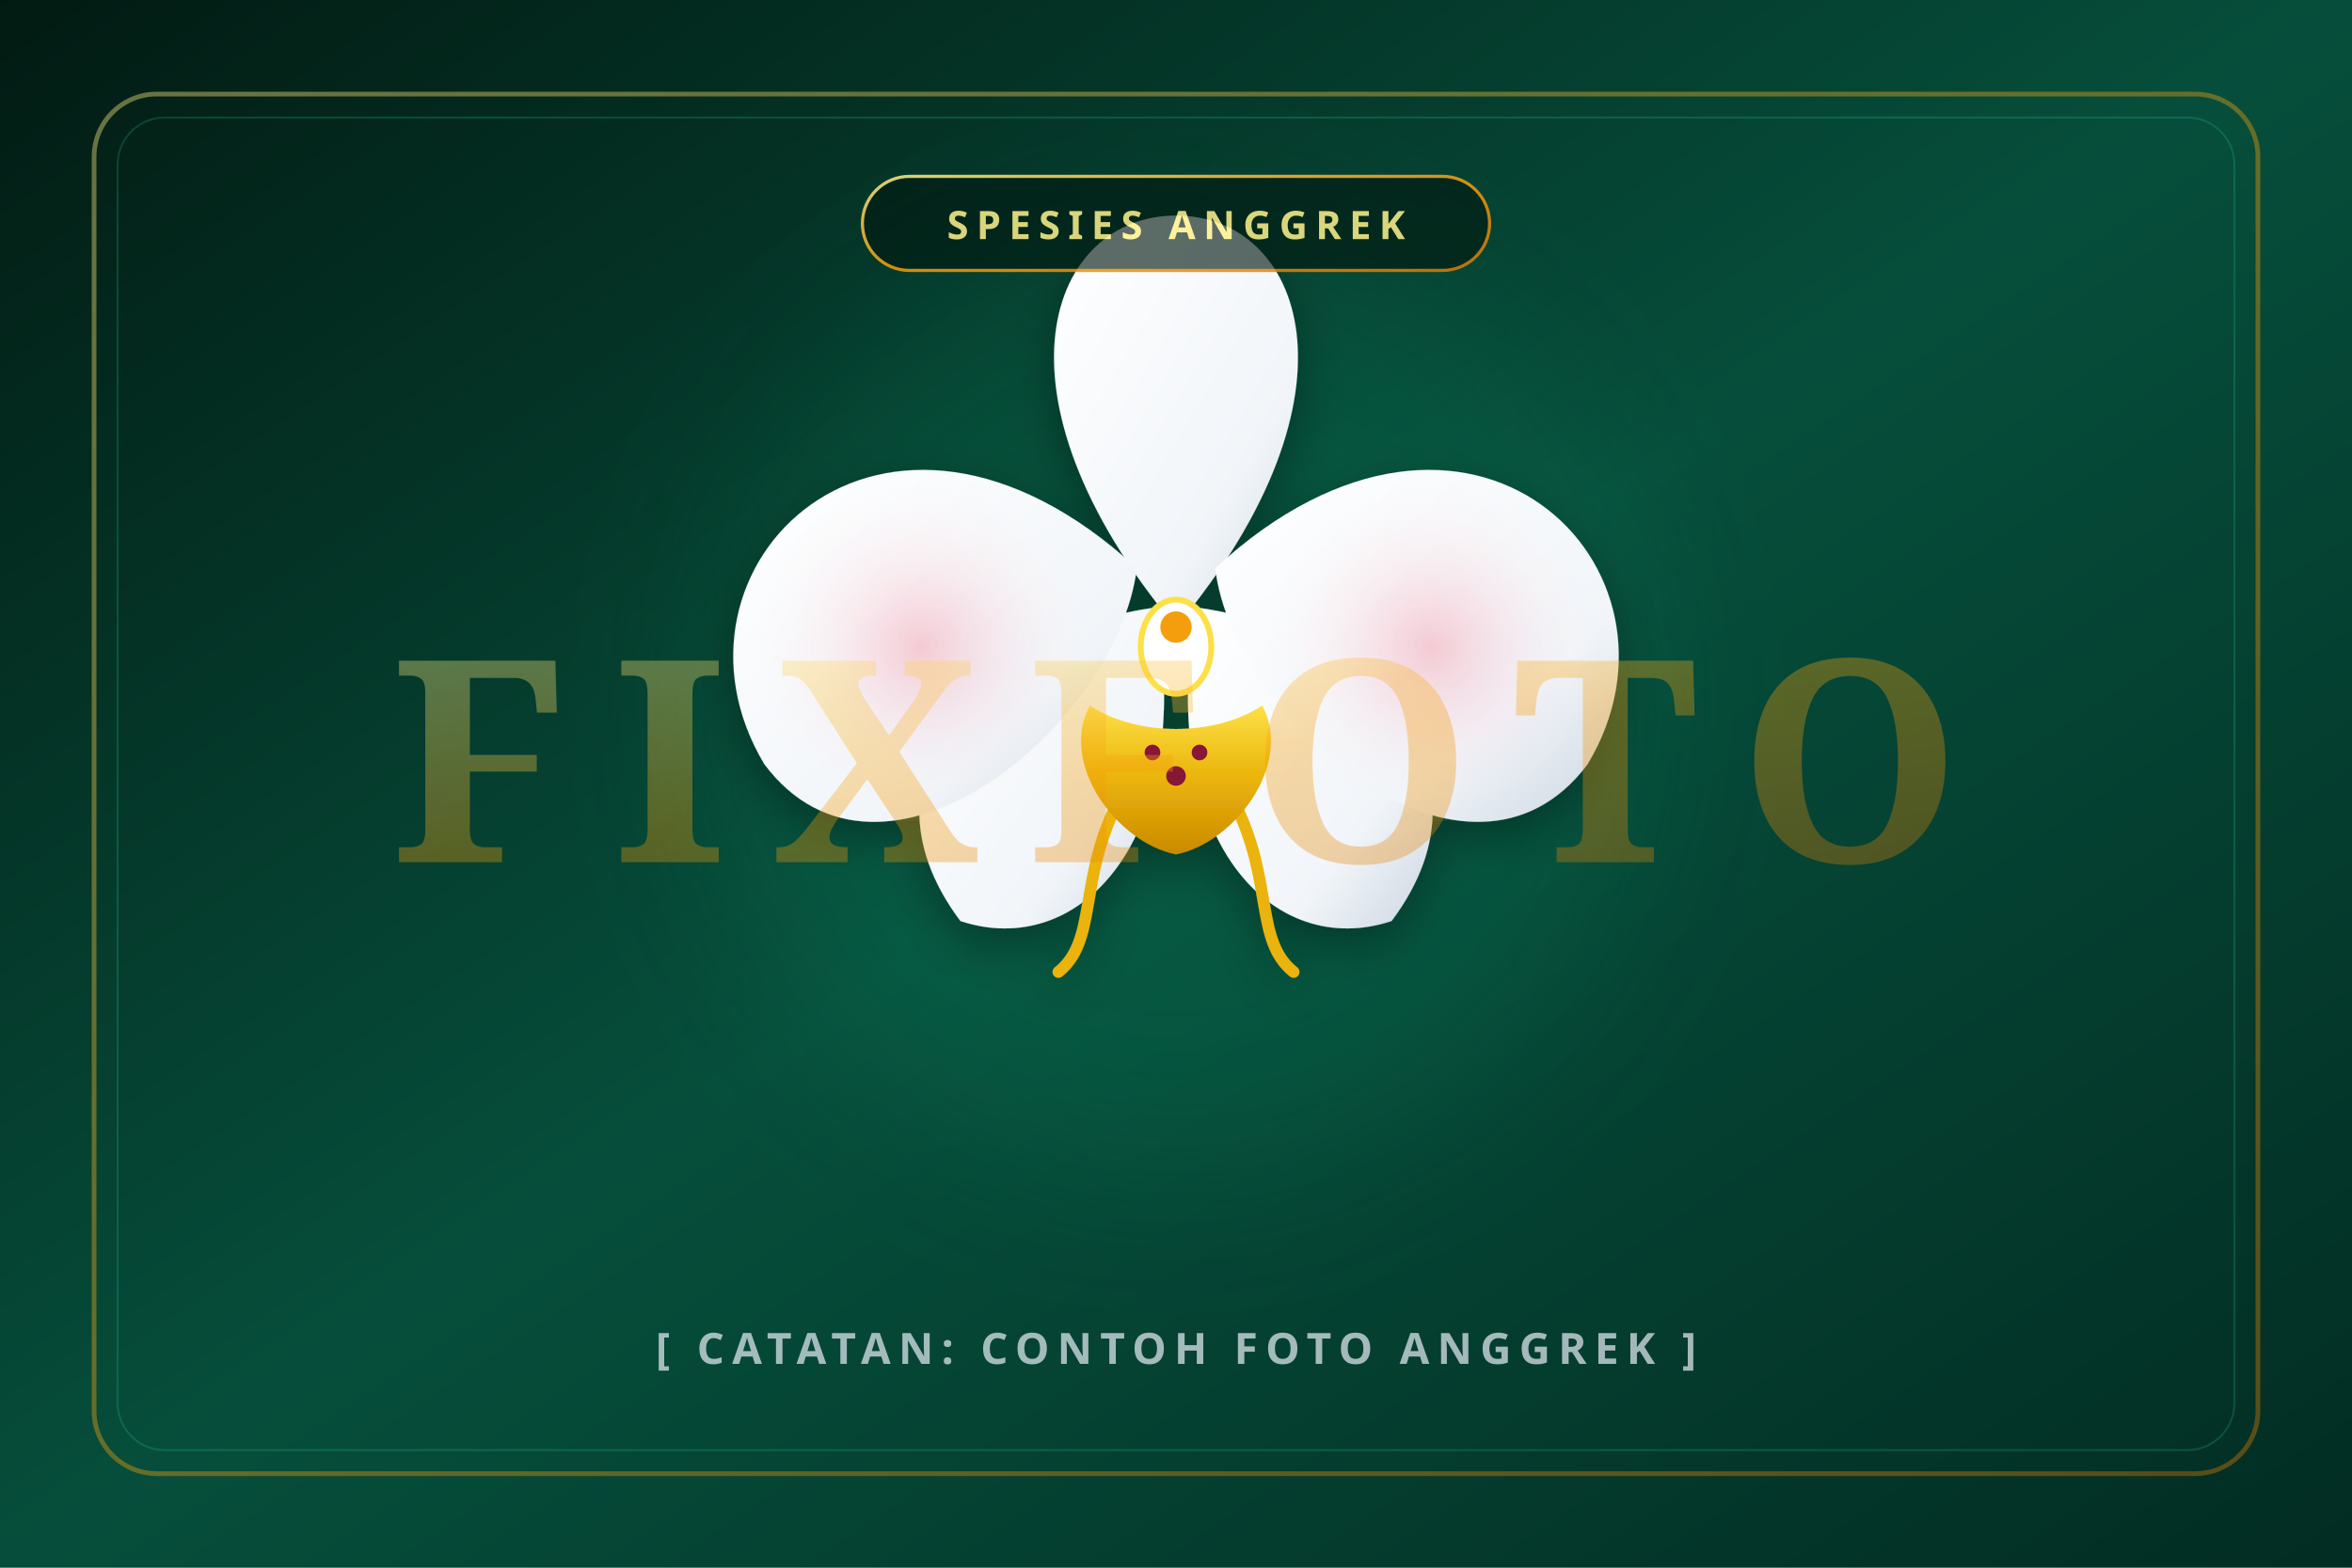
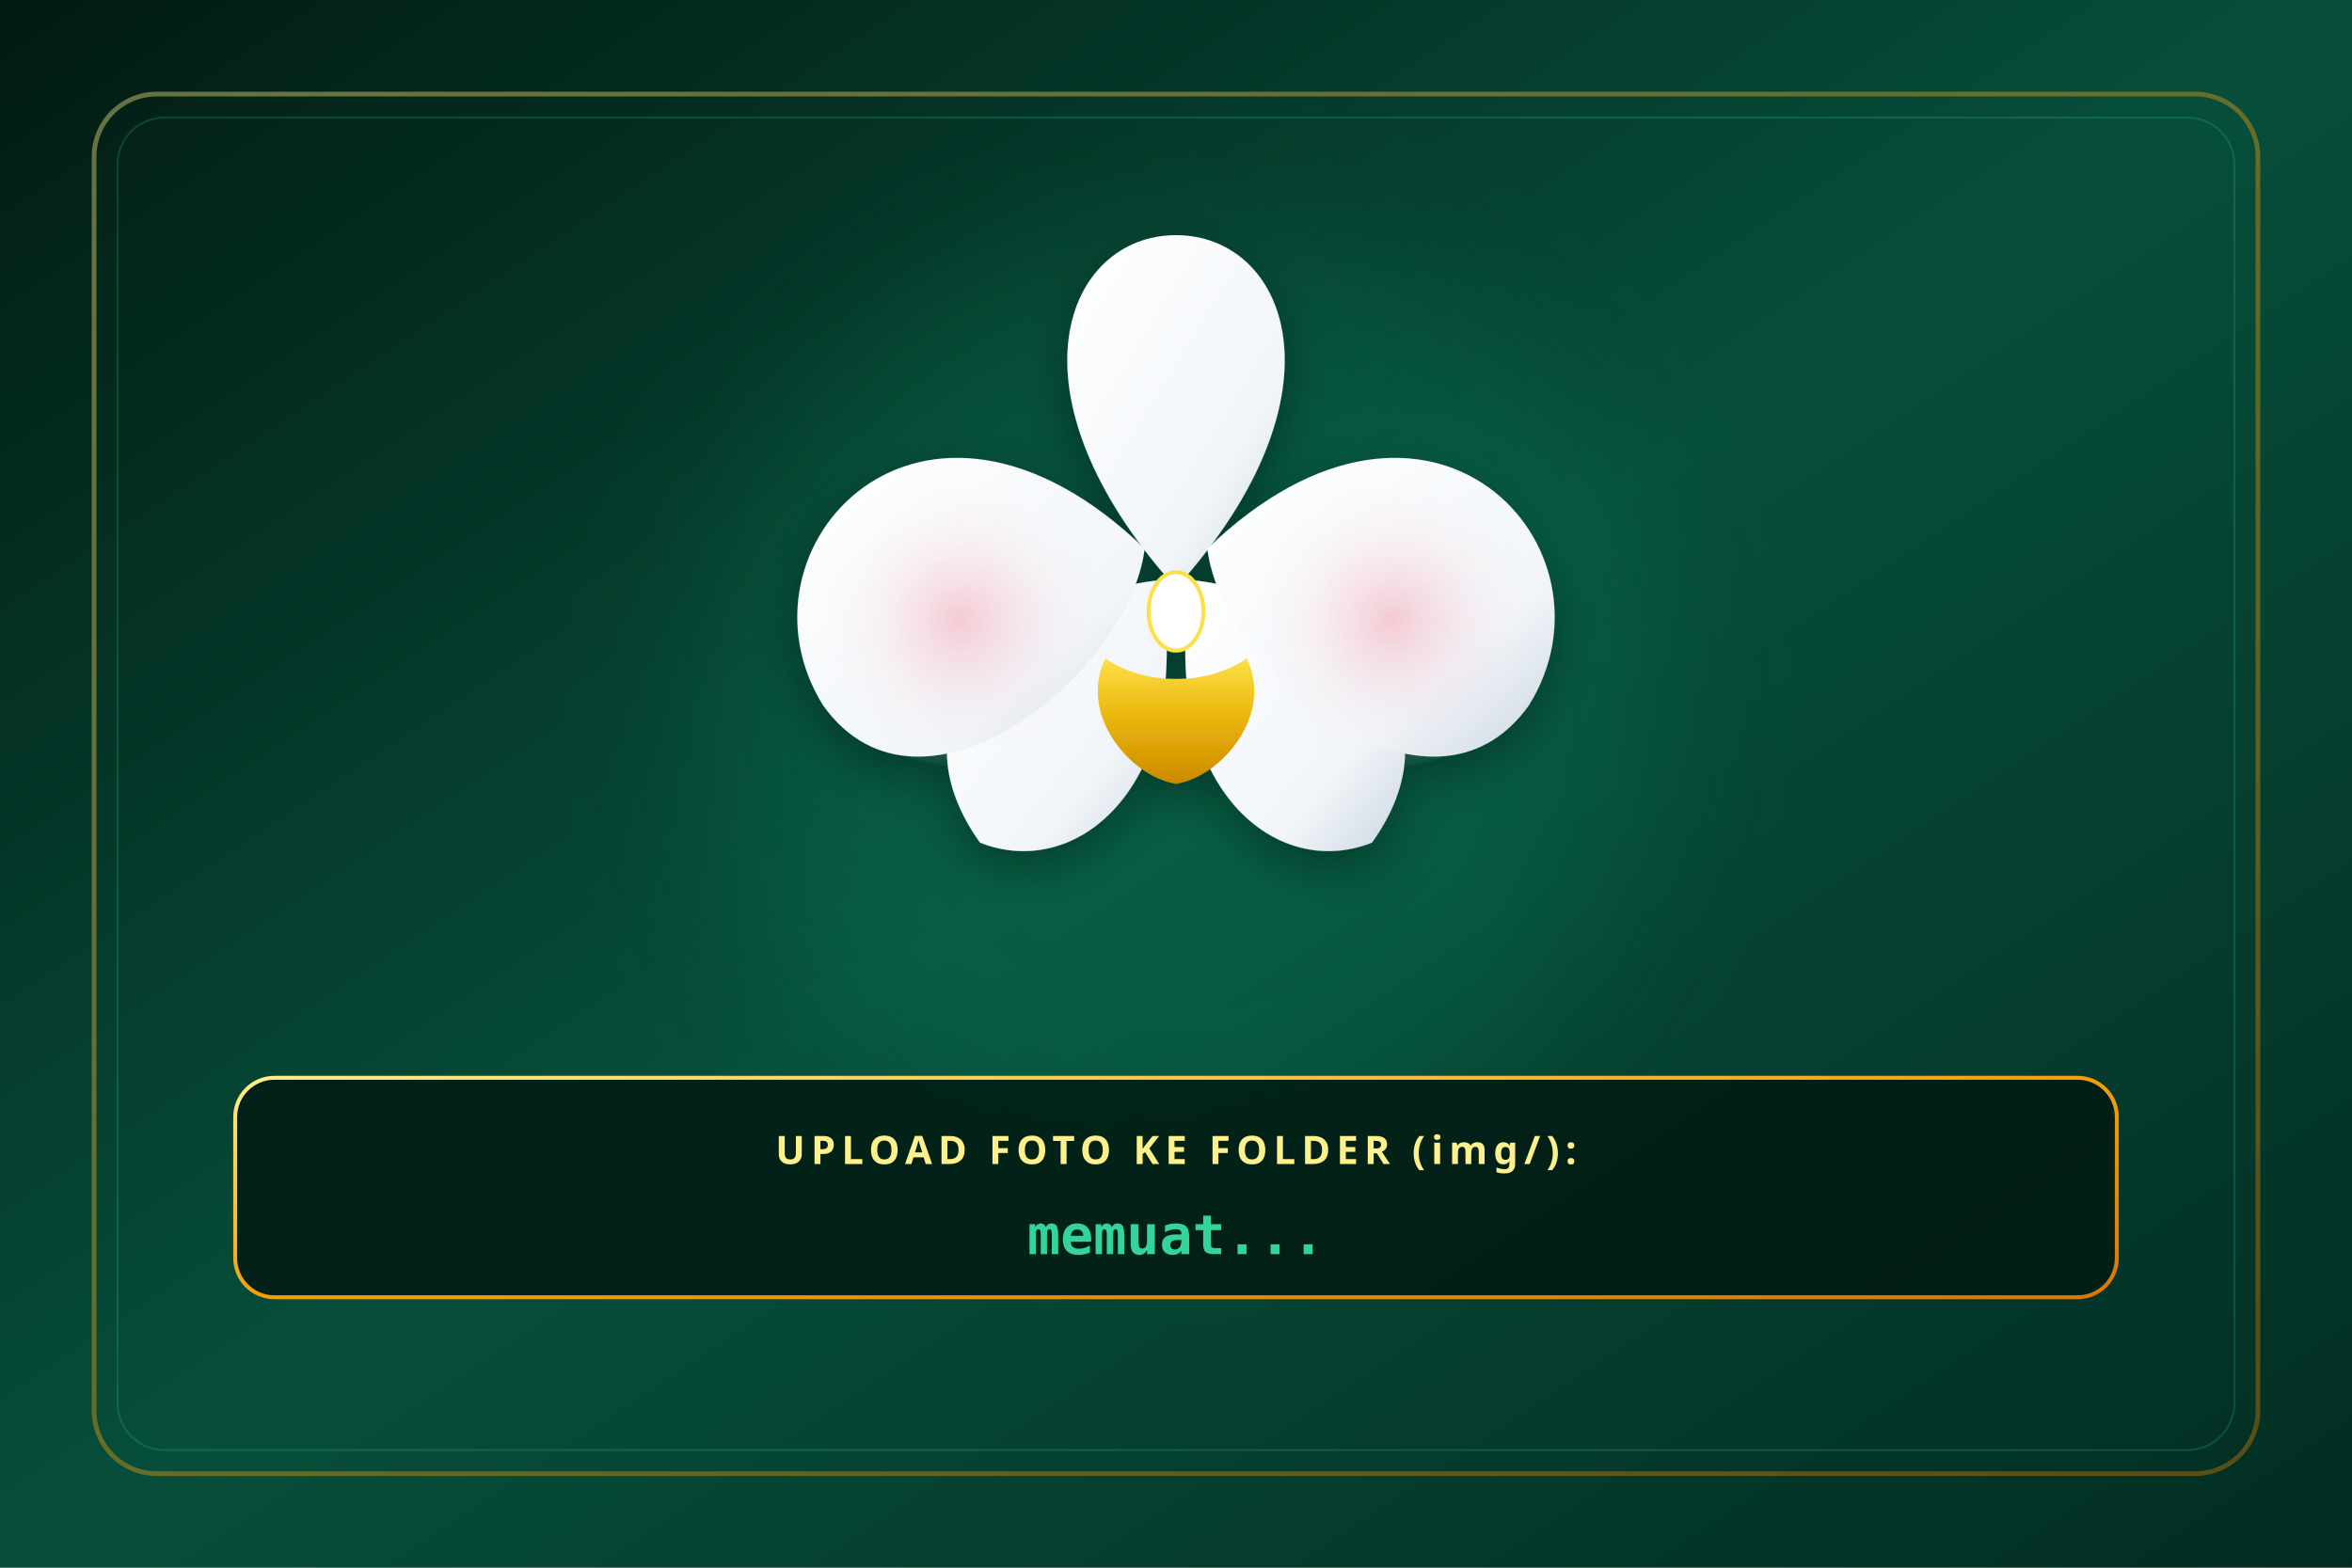
<svg xmlns="http://www.w3.org/2000/svg" viewBox="0 0 600 400" width="100%" height="100%">
  <defs>
    <linearGradient id="bgGrad" x1="0%" y1="0%" x2="100%" y2="100%">
      <stop offset="0%" stop-color="#021a12" />
      <stop offset="50%" stop-color="#064e3b" />
      <stop offset="100%" stop-color="#022c22" />
    </linearGradient>
    <linearGradient id="whitePetal" x1="0%" y1="0%" x2="100%" y2="100%">
      <stop offset="0%" stop-color="#ffffff" />
      <stop offset="70%" stop-color="#f1f5f9" />
      <stop offset="100%" stop-color="#cbd5e1" />
    </linearGradient>
    <radialGradient id="pinkCenter" cx="50%" cy="50%" r="50%">
      <stop offset="0%" stop-color="#f43f5e" stop-opacity="0.25" />
      <stop offset="100%" stop-color="#ffffff" stop-opacity="0" />
    </radialGradient>
    <linearGradient id="goldFont" x1="0%" y1="0%" x2="100%" y2="100%">
      <stop offset="0%" stop-color="#fef08a" />
      <stop offset="50%" stop-color="#f59e0b" />
      <stop offset="100%" stop-color="#d97706" />
    </linearGradient>
    <linearGradient id="lipGrad" x1="0%" y1="0%" x2="0%" y2="100%">
      <stop offset="0%" stop-color="#fde047" />
      <stop offset="50%" stop-color="#eab308" />
      <stop offset="100%" stop-color="#ca8a04" />
    </linearGradient>
    <filter id="shadow" x="-20%" y="-20%" width="140%" height="140%">
      <feDropShadow dx="0" dy="4" stdDeviation="6" flood-color="#000000" flood-opacity="0.35" />
    </filter>
  </defs>
  <rect width="600" height="400" fill="url(#bgGrad)" />
  <rect x="24" y="24" width="552" height="352" rx="16" fill="none" stroke="url(#goldFont)" stroke-width="1.2" opacity="0.4" />
  <rect x="30" y="30" width="540" height="340" rx="12" fill="none" stroke="#34d399" stroke-width="0.5" opacity="0.2" />
-   <circle cx="300" cy="180" r="120" fill="#10b981" opacity="0.12" filter="blur(20px)" />
-   <g id="phalaenopsisOrchid" transform="translate(300, 170)" filter="url(#shadow)">
-     <path d="M 0,-115 C 32,-115 50,-70 0,-10 C -50,-70 -32,-115 0,-115 Z" fill="url(#whitePetal)" />
-     <path d="M -5,-15 C -45,-10 -85,25 -55,65 C -25,75 5,45 -5,-15 Z" fill="url(#whitePetal)" />
-     <path d="M 5,-15 C 45,-10 85,25 55,65 C 25,75 -5,45 5,-15 Z" fill="url(#whitePetal)" />
-     <path d="M -10,-25 C -75,-85 -135,-25 -105,25 C -75,65 -15,15 -10,-25 Z" fill="url(#whitePetal)" />
-     <circle cx="-65" cy="-5" r="45" fill="url(#pinkCenter)" />
-     <path d="M 10,-25 C 75,-85 135,-25 105,25 C 75,65 15,15 10,-25 Z" fill="url(#whitePetal)" />
-     <circle cx="65" cy="-5" r="45" fill="url(#pinkCenter)" />
-     <path d="M -15,35 C -25,55 -20,70 -30,78 M 15,35 C 25,55 20,70 30,78" fill="none" stroke="#eab308" stroke-width="3" stroke-linecap="round" />
-     <path d="M -22,10 C -30,25 -15,45 0,48 C 15,45 30,25 22,10 C 10,18 -10,18 -22,10 Z" fill="url(#lipGrad)" />
-     <circle cx="-6" cy="22" r="2" fill="#881337" />
-     <circle cx="6" cy="22" r="2" fill="#881337" />
-     <circle cx="0" cy="28" r="2.5" fill="#881337" />
-     <ellipse cx="0" cy="-5" rx="9" ry="12" fill="#ffffff" stroke="#fde047" stroke-width="1.5" />
-     <circle cx="0" cy="-10" r="4" fill="#f59e0b" />
+   <circle cx="300" cy="180" r="120" fill="#10b981" opacity="0.15" filter="blur(20px)" />
+   <g transform="translate(300, 160)" filter="url(#shadow)">
+     <path d="M 0,-100 C 28,-100 45,-60 0,-10 C -45,-60 -28,-100 0,-100 Z" fill="url(#whitePetal)" />
+     <path d="M -4,-12 C -40,-8 -75,20 -50,55 C -25,65 5,40 -4,-12 Z" fill="url(#whitePetal)" />
+     <path d="M 4,-12 C 40,-8 75,20 50,55 C 25,65 -5,40 4,-12 Z" fill="url(#whitePetal)" />
+     <path d="M -8,-20 C -65,-75 -115,-20 -90,20 C -65,55 -12,12 -8,-20 Z" fill="url(#whitePetal)" />
+     <circle cx="-55" cy="-2" r="38" fill="url(#pinkCenter)" />
+     <path d="M 8,-20 C 65,-75 115,-20 90,20 C 65,55 12,12 8,-20 Z" fill="url(#whitePetal)" />
+     <circle cx="55" cy="-2" r="38" fill="url(#pinkCenter)" />
+     <path d="M -18,8 C -25,22 -12,38 0,40 C 12,38 25,22 18,8 C 8,15 -8,15 -18,8 Z" fill="url(#lipGrad)" />
+     <ellipse cx="0" cy="-4" rx="7" ry="10" fill="#ffffff" stroke="#fde047" stroke-width="1" />
  </g>
-   <text x="300" y="195" font-family="'Playfair Display', 'Cinzel', 'Georgia', serif" font-size="72" font-weight="700" fill="url(#goldFont)" opacity="0.35" text-anchor="middle" dominant-baseline="middle" letter-spacing="12">
-     FIXFOTO
-   </text>
-   <line x1="220" y1="225" x2="380" y2="225" stroke="url(#goldFont)" stroke-width="1" opacity="0.4" />
-   <g opacity="0.85">
-     <rect x="220" y="45" width="160" height="24" rx="12" fill="rgba(2, 26, 18, 0.75)" stroke="url(#goldFont)" stroke-width="0.8" />
-     <text x="300" y="61" font-family="'Plus Jakarta Sans', sans-serif" font-size="10" font-weight="700" fill="#fef08a" text-anchor="middle" letter-spacing="2">
-       SPESIES ANGGREK
+   <g>
+     <rect x="60" y="275" width="480" height="56" rx="10" fill="rgba(2, 26, 18, 0.85)" stroke="url(#goldFont)" stroke-width="1" />
+     <text x="300" y="297" font-family="'Plus Jakarta Sans', sans-serif" font-size="10" font-weight="700" fill="#fef08a" text-anchor="middle" letter-spacing="1.5">
+       UPLOAD FOTO KE FOLDER (img/):
    </text>
-     <text x="300" y="348" font-family="'Plus Jakarta Sans', sans-serif" font-size="11" font-weight="600" fill="#e2e8f0" text-anchor="middle" letter-spacing="2" opacity="0.85">
-       [ CATATAN: CONTOH FOTO ANGGREK ]
+     <text x="300" y="320" font-family="monospace, sans-serif" font-size="14" font-weight="bold" fill="#34d399" text-anchor="middle">
+       <tspan id="dynamic-filename">memuat...</tspan>
    </text>
  </g>
</svg>
